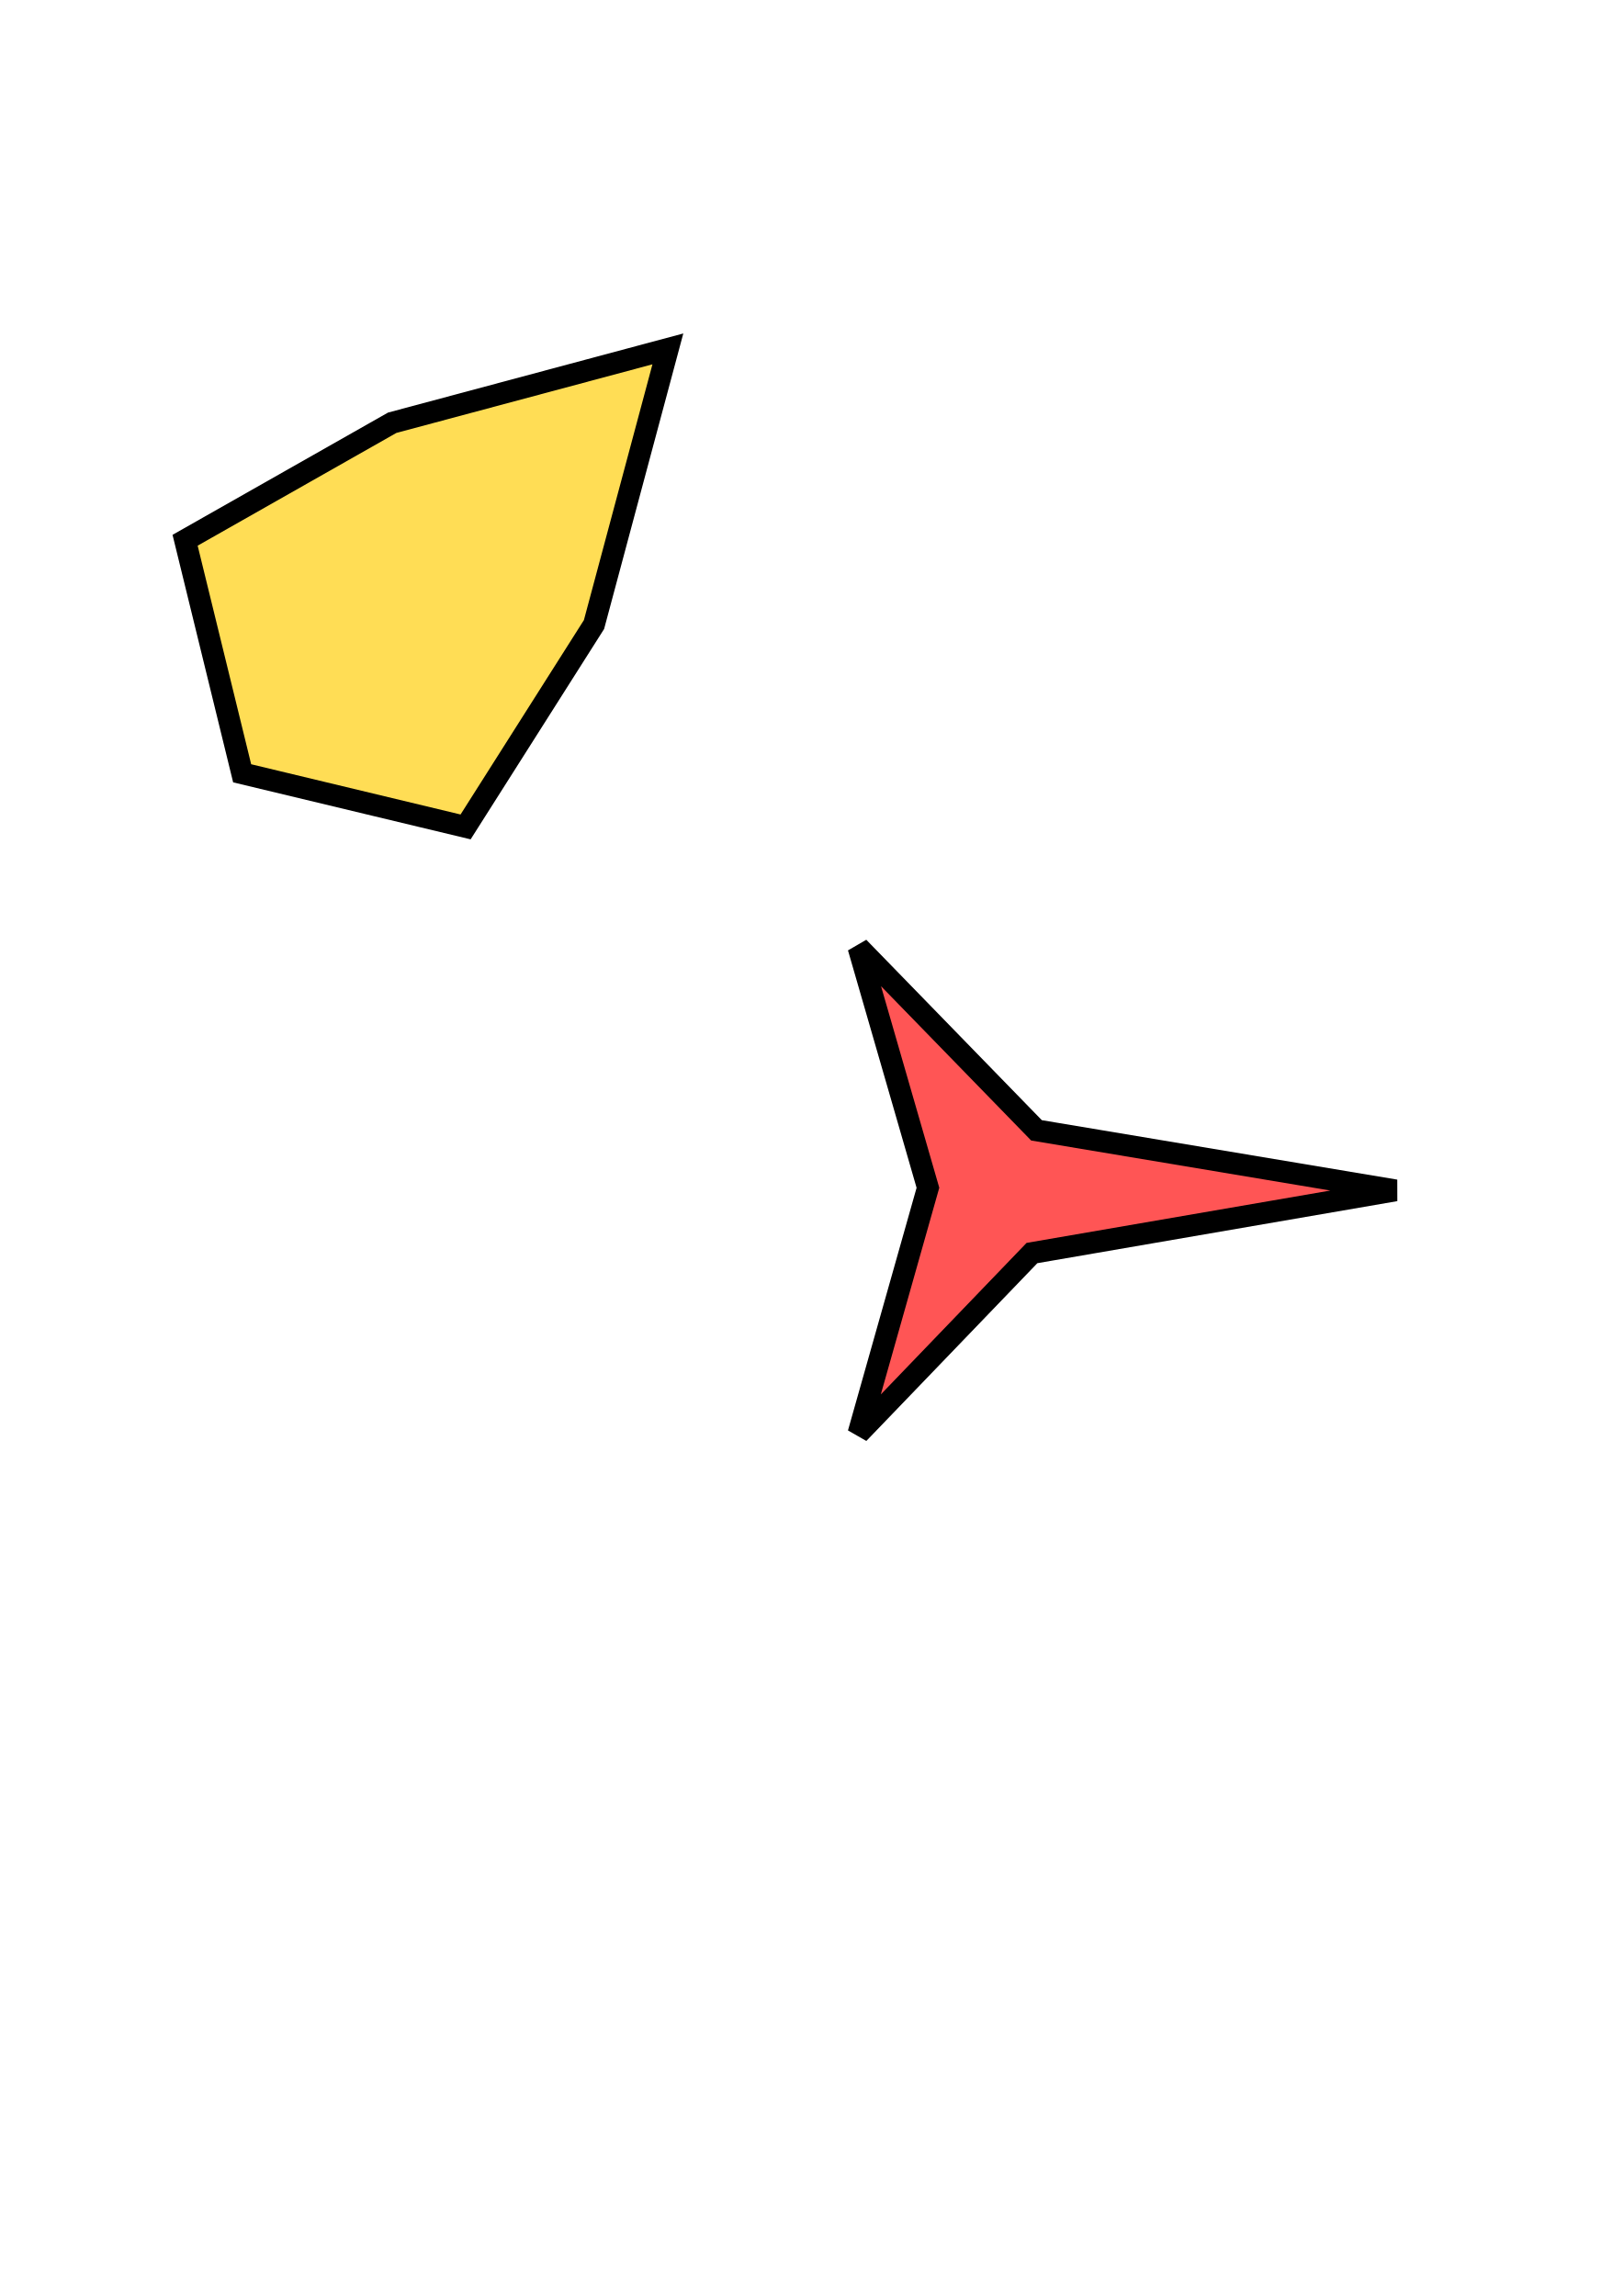
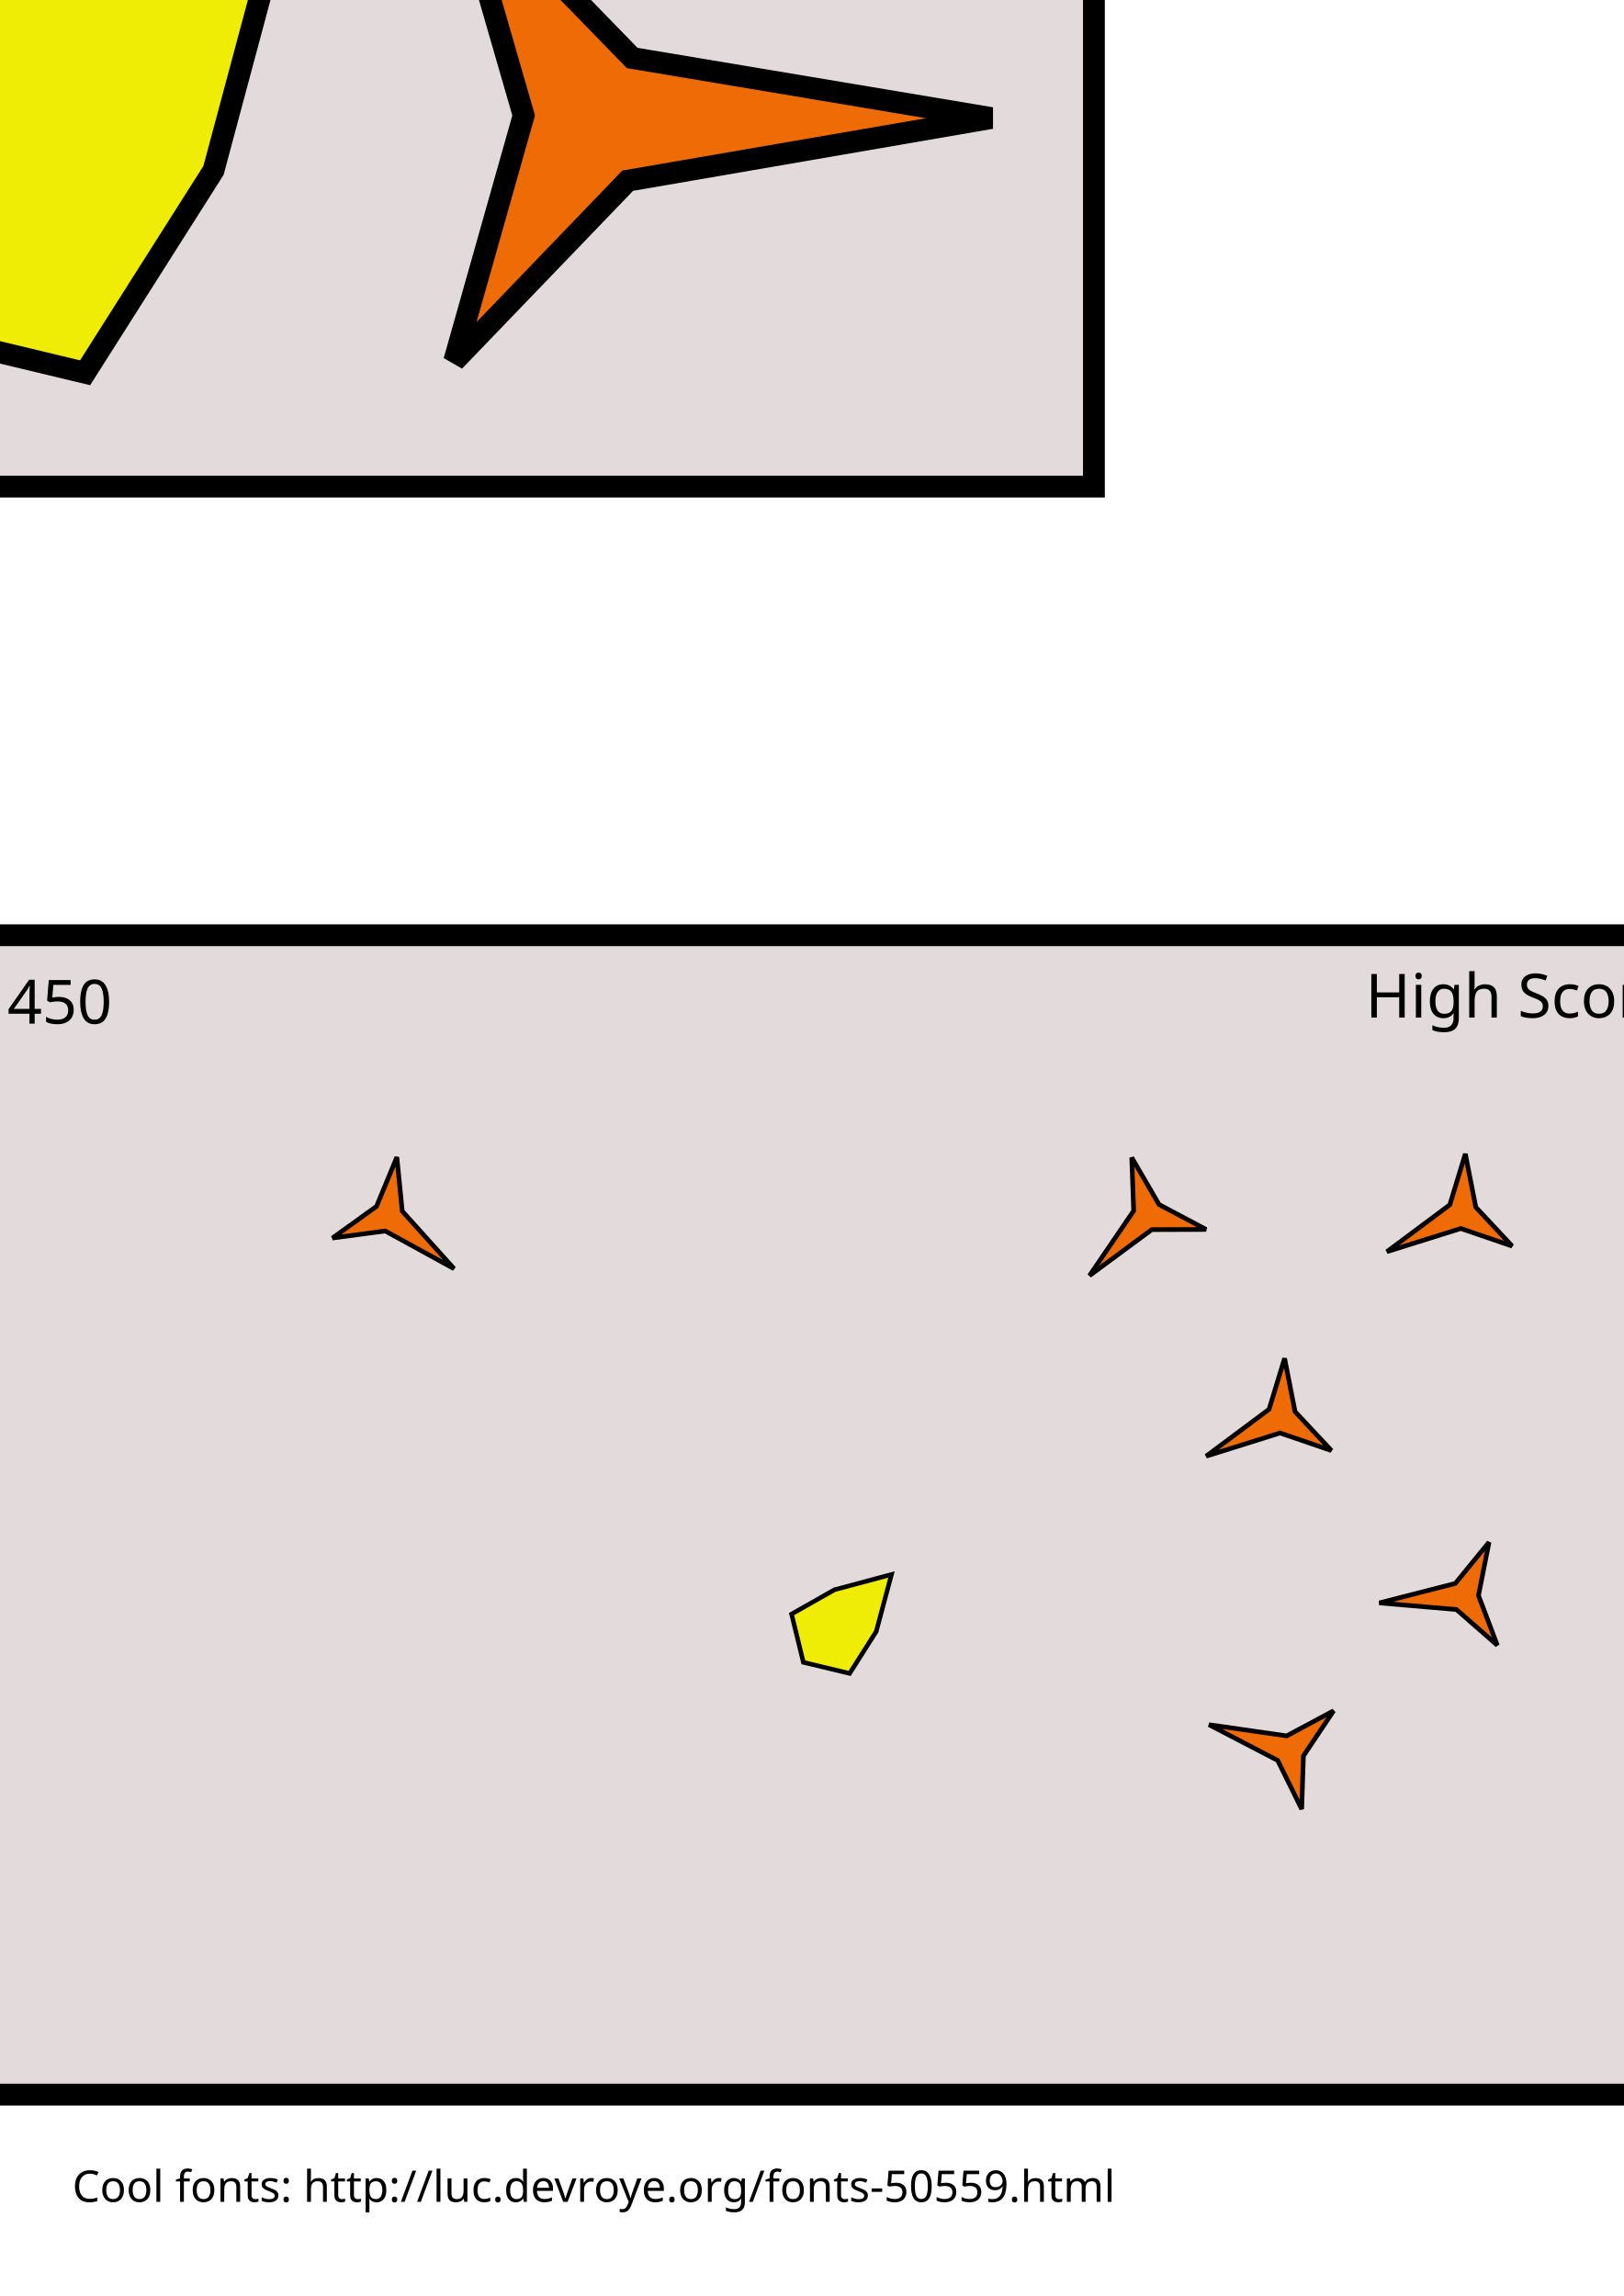
<svg xmlns="http://www.w3.org/2000/svg" width="744.094" height="1052.362" id="svg2" version="1.1">
  <defs id="defs4" />
  <g id="layer1">
-     <path style="fill:#ffdd55;fill-opacity:1;stroke:#000000;stroke-width:10;stroke-opacity:1" d="M 306.068,159.917 272.216,286.252 213.365,379.016 110.974,354.44 84.826,247.62 179.733,193.768 z" id="path2985" />
-     <path style="fill:#ff5555;fill-opacity:1;stroke:#000000;stroke-width:10;stroke-opacity:1" d="m 639.503,545.605 -166.586,28.721 -79.508,82.663 31.834,-112.58 -31.834,-110.187 81.58,83.86 z" id="path3760" />
+     <rect style="fill:#e3dbdb;fill-opacity:1;stroke:#000000;stroke-width:10;stroke-opacity:1" id="rect2984" width="636.444" height="318.222" x="-135.135" y="-95.198" />
+     <path style="fill:#efec06;fill-opacity:1;stroke:#000000;stroke-width:10;stroke-opacity:1" d="M 131.7,-48.235 97.848,78.1 38.997,170.864 -63.394,146.288 -89.542,39.468 5.364,-14.384 z" id="path2985" />
+     <path style="fill:#ef6b06;fill-opacity:1;stroke:#000000;stroke-width:10;stroke-opacity:1" d="m 454.237,54.104 -166.586,28.721 -79.508,82.663 31.834,-112.58 -31.834,-110.187 81.58,83.86 z" id="path3760" />
+     <rect y="428.665" x="-100.592" height="531.395" width="960.776" id="rect3754" style="fill:#e3dbdb;fill-opacity:1;stroke:#000000;stroke-width:10;stroke-opacity:1" />
+     <path style="fill:#efec06;fill-opacity:1;stroke:#000000;stroke-width:2.07;stroke-opacity:1" d="m 408.547,721.653 -7.008,26.153 -12.183,19.203 -21.196,-5.088 -5.413,-22.113 19.647,-11.148 z" id="path2985-1" />
+     <path style="fill:#ef6b06;fill-opacity:1;stroke:#000000;stroke-width:2.127;stroke-opacity:1" d="m 208.075,581.503 -31.534,-17.287 -24.185,3.227 20.213,-14.523 9.298,-22.559 2.471,24.766 z" id="path3760-7" />
+     <path id="path3792" d="m 499.289,584.679 20.243,-29.724 -0.884,-24.384 12.51,21.517 21.559,11.426 -24.889,0.075 z" style="fill:#ef6b06;fill-opacity:1;stroke:#000000;stroke-width:2.127;stroke-opacity:1" />
+     <path style="fill:#ef6b06;fill-opacity:1;stroke:#000000;stroke-width:2.127;stroke-opacity:1" d="m 552.739,667.434 28.833,-21.492 7.12,-23.338 4.804,24.421 16.651,17.835 -23.551,-8.05 z" id="path3794" />
+     <path id="path3796" d="m 635.564,573.711 28.833,-21.492 7.12,-23.338 4.804,24.421 16.651,17.835 -23.551,-8.05 z" style="fill:#ef6b06;fill-opacity:1;stroke:#000000;stroke-width:2.127;stroke-opacity:1" />
+     <path style="fill:#ef6b06;fill-opacity:1;stroke:#000000;stroke-width:2.127;stroke-opacity:1" d="m 632.093,734.69 34.835,-8.933 15.449,-18.886 -4.83,24.416 8.631,22.822 -18.73,-16.391 z" id="path3798" />
+     <path id="path3800" d="m 554.044,790.507 35.595,5.128 21.517,-11.505 -13.835,20.69 -0.794,24.387 -11,-22.326 z" style="fill:#ef6b06;fill-opacity:1;stroke:#000000;stroke-width:2.127;stroke-opacity:1" />
+     <text xml:space="preserve" style="font-size:40px;font-style:normal;font-weight:normal;line-height:125%;letter-spacing:0px;word-spacing:0px;fill:#000000;fill-opacity:1;stroke:none;font-family:Sans" x="-83.996" y="469.183" id="text3802">
+       <tspan id="tspan3804" x="-83.996" y="469.183" style="font-size:28px;-inkscape-font-specification:Raavi;font-family:Raavi;font-weight:normal;font-style:normal;font-stretch:normal;font-variant:normal">Score: 450</tspan>
+     </text>
+     <text id="text3806" y="466.408" x="625.732" style="font-size:40px;font-style:normal;font-weight:normal;line-height:125%;letter-spacing:0px;word-spacing:0px;fill:#000000;fill-opacity:1;stroke:none;font-family:Sans" xml:space="preserve">
+       <tspan style="font-size:28px;-inkscape-font-specification:Raavi;font-family:Raavi;font-weight:normal;font-style:normal;font-stretch:normal;font-variant:normal" y="466.408" x="625.732" id="tspan3808">High Score: 1250</tspan>
+     </text>
+     <text xml:space="preserve" style="font-size:20px;font-style:normal;font-weight:normal;line-height:125%;letter-spacing:0px;word-spacing:0px;fill:#000000;fill-opacity:1;stroke:none;font-family:Sans" x="33.136" y="1009.208" id="text3810">
+       <tspan id="tspan3812" x="33.136" y="1009.208">Cool fonts: http://luc.devroye.org/fonts-50559.html</tspan>
+     </text>
  </g>
</svg>
